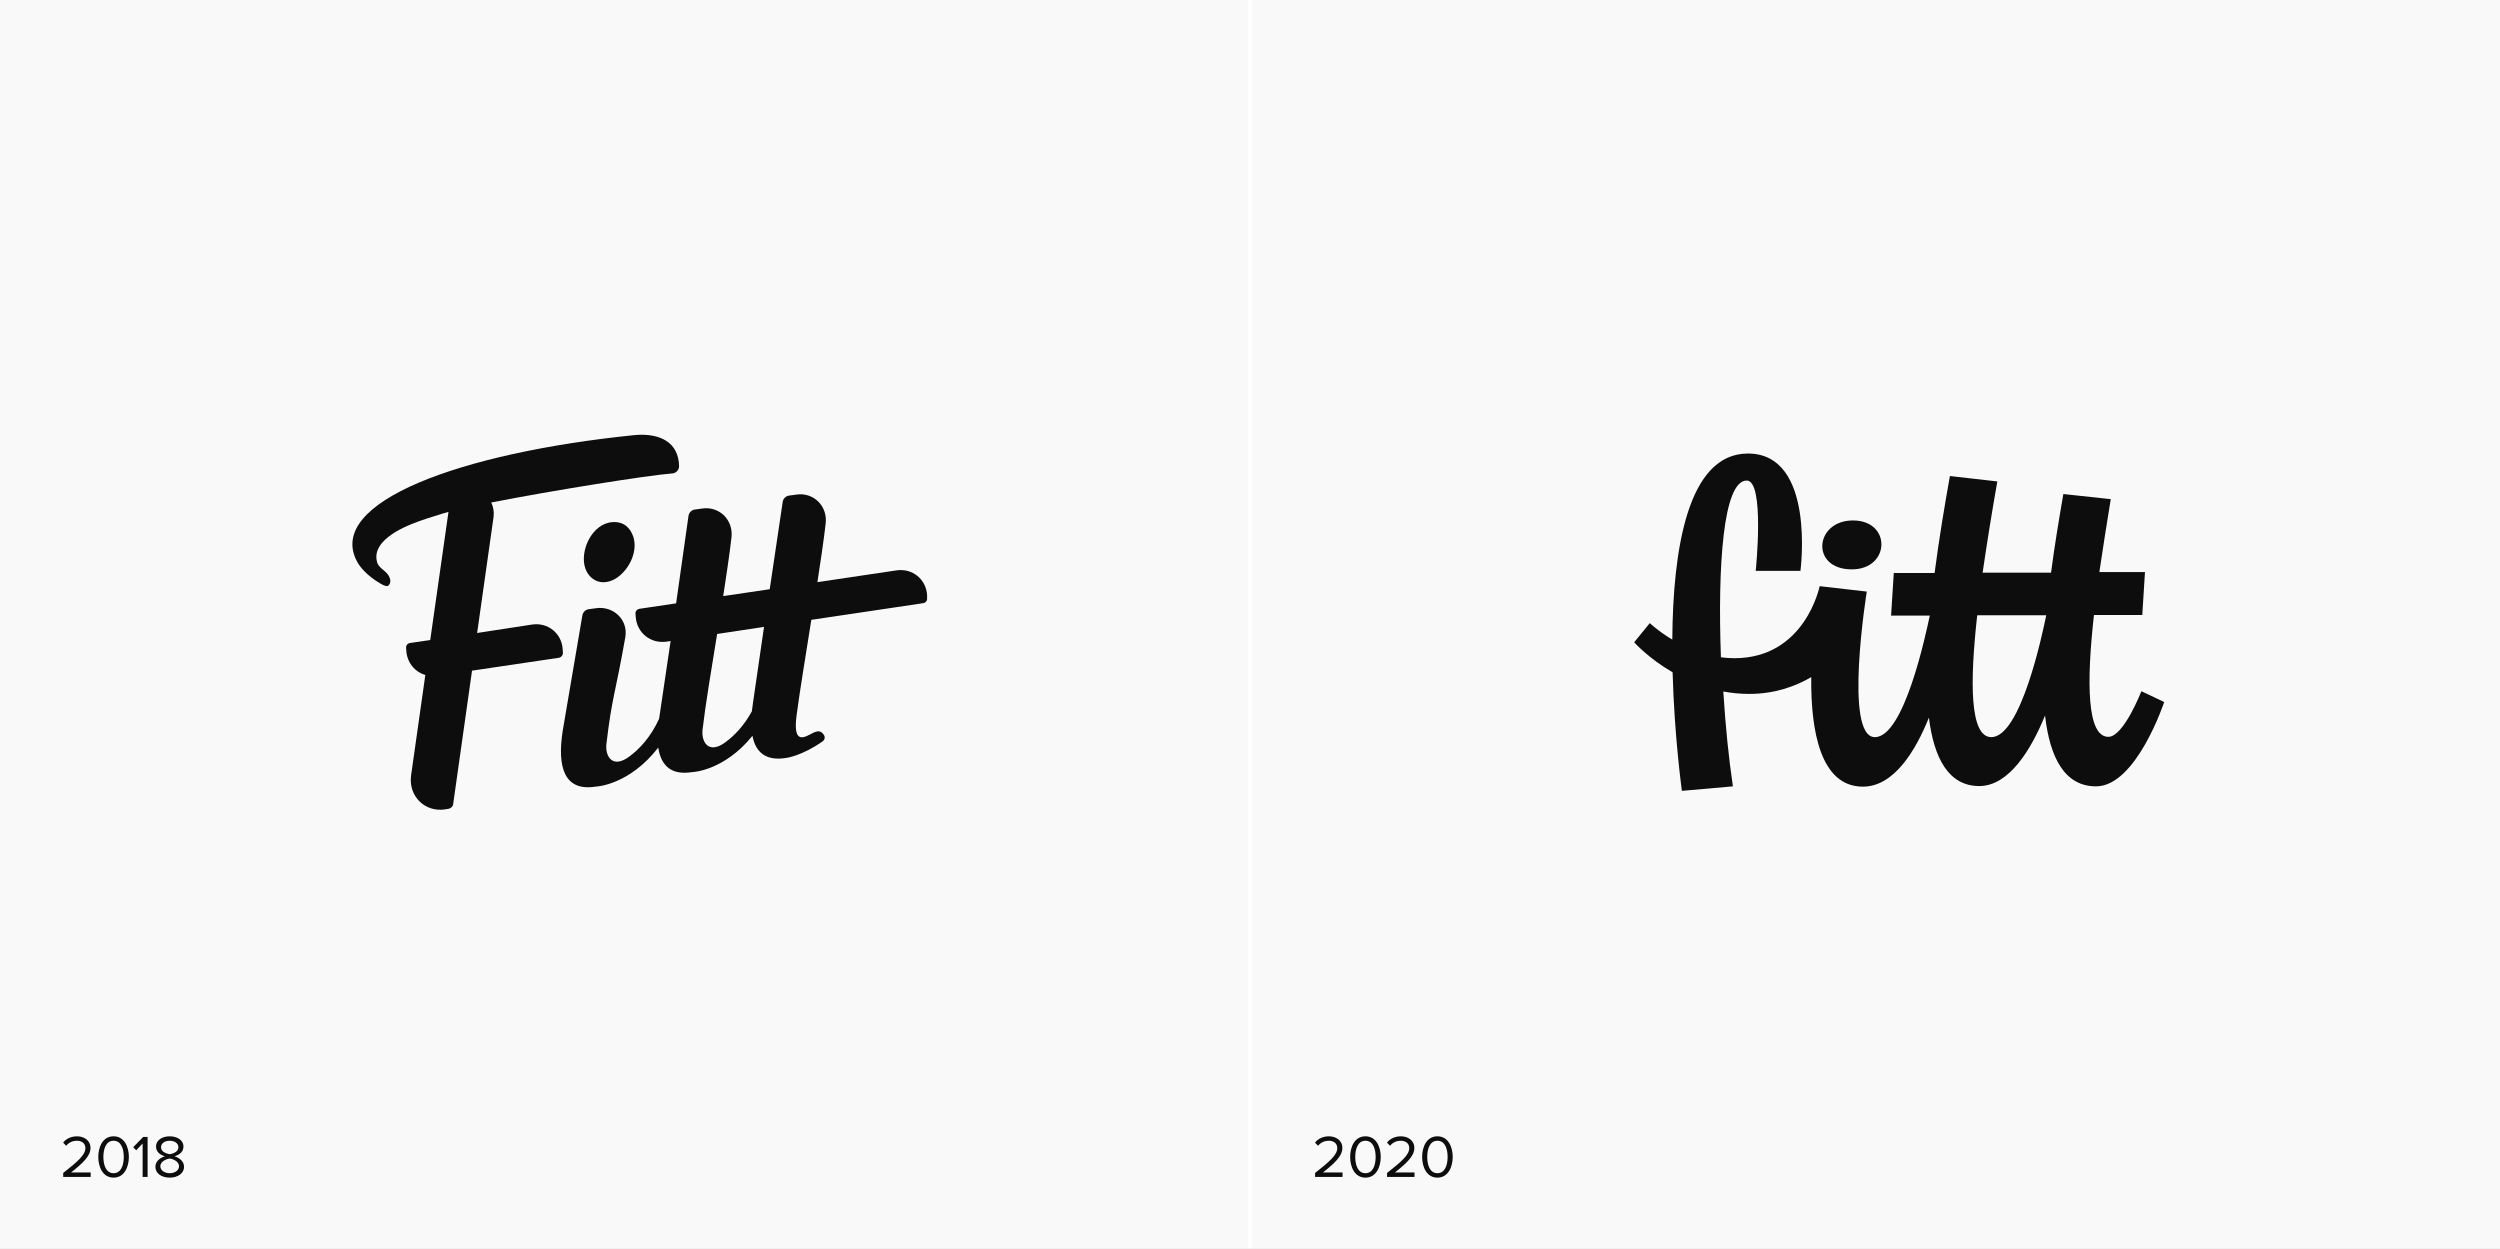
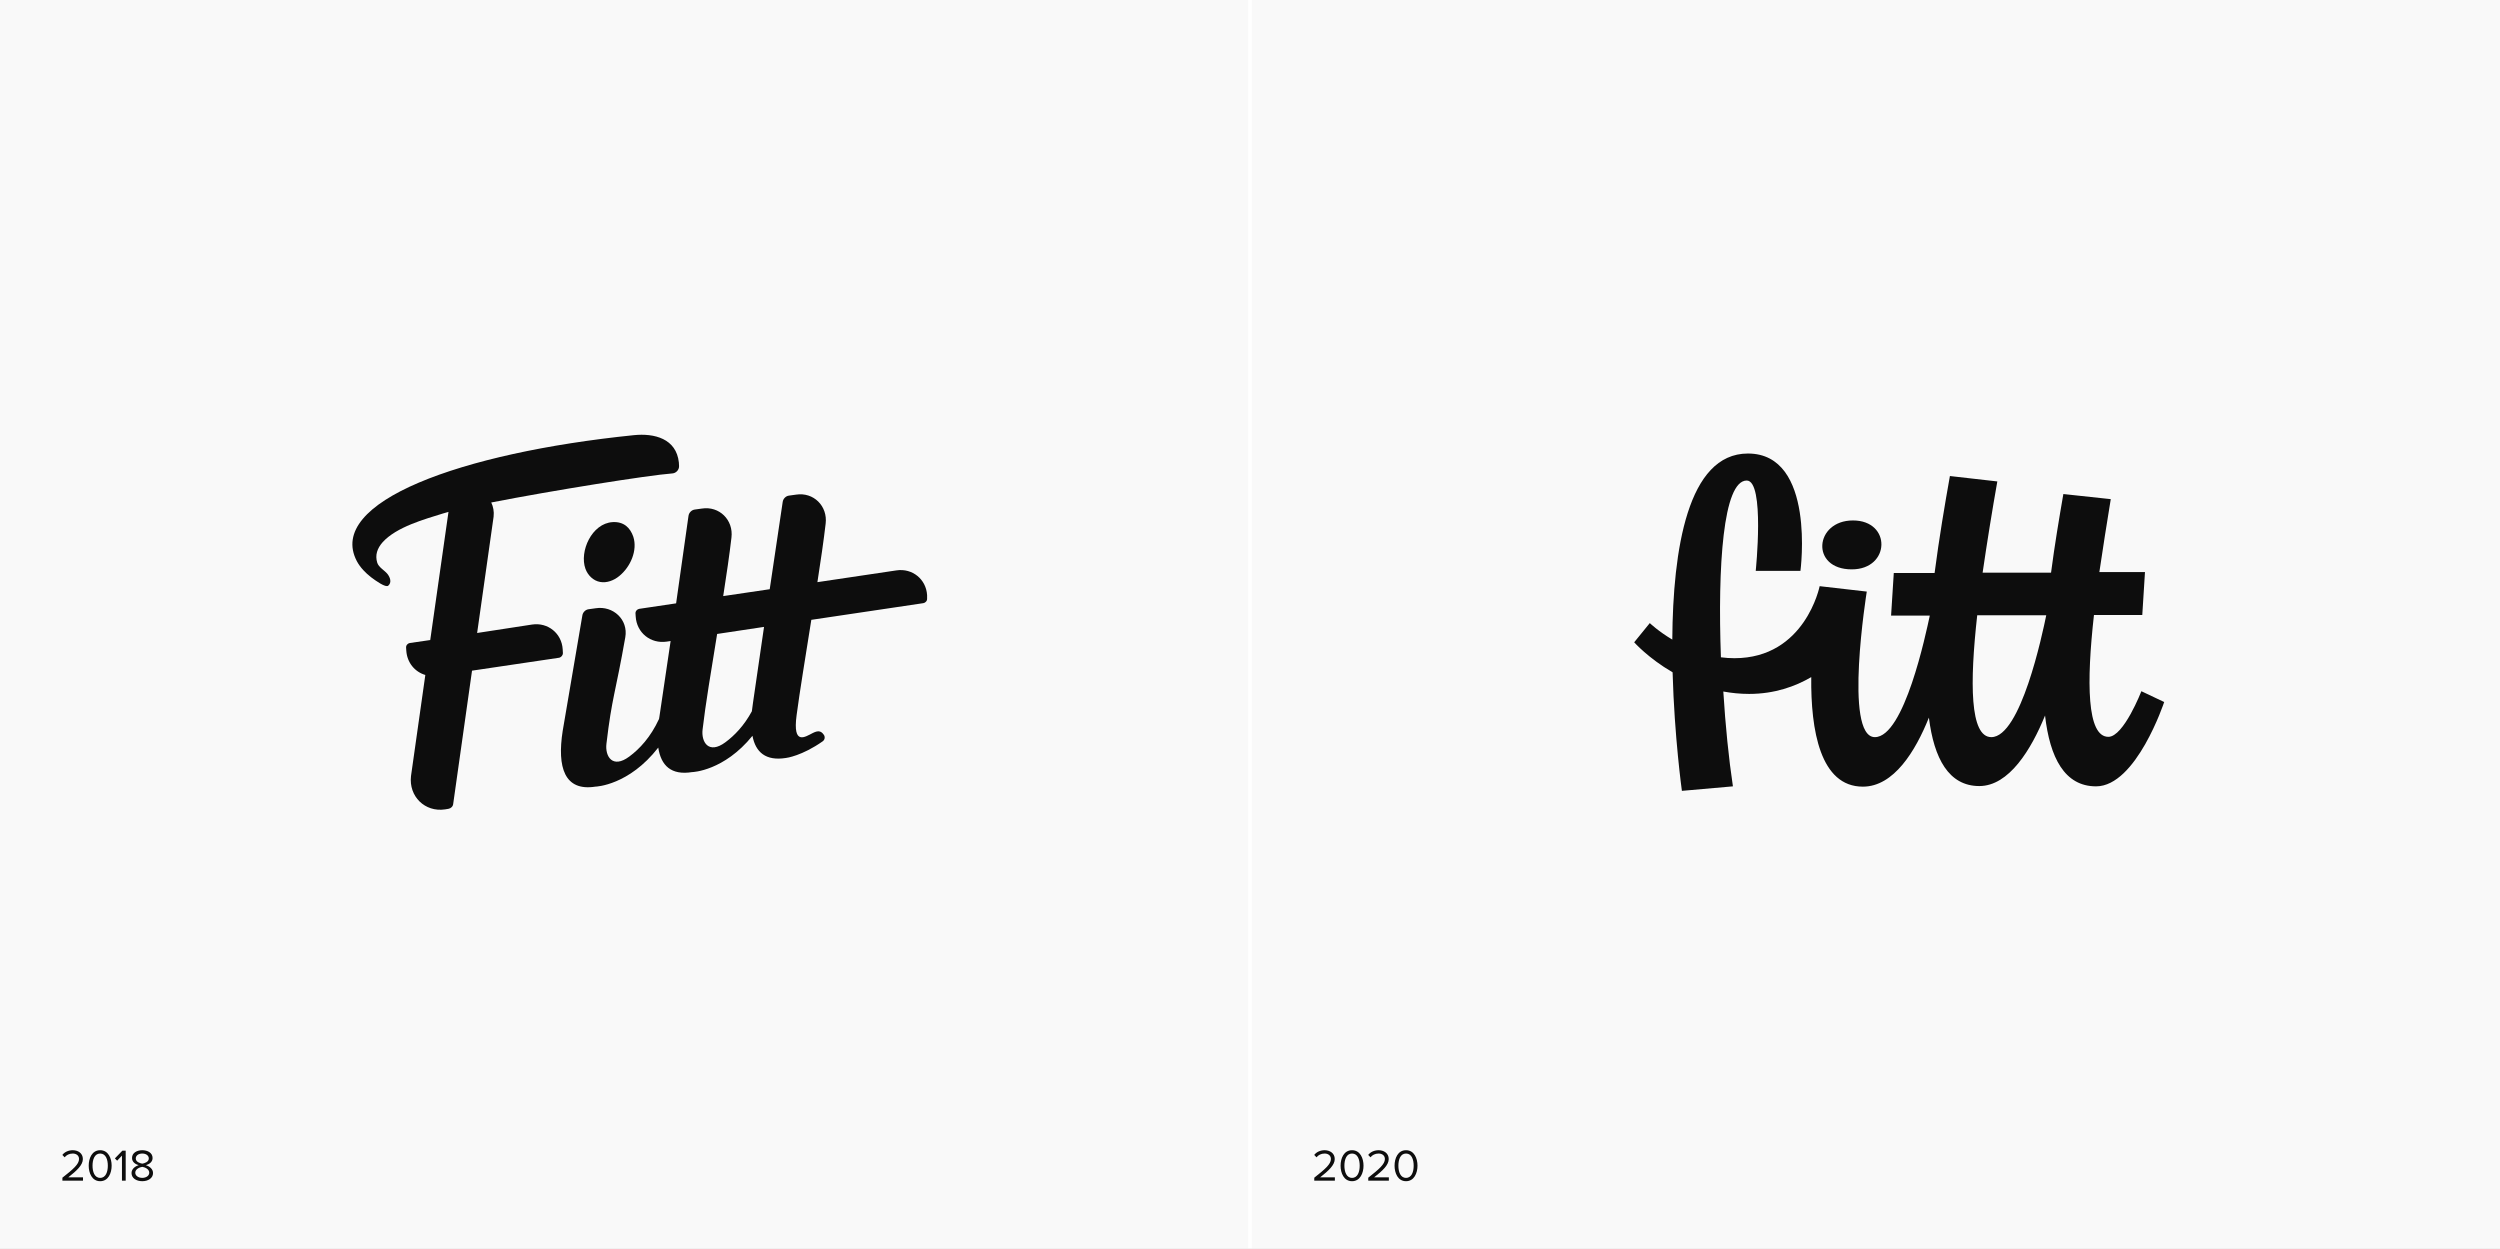
<svg xmlns="http://www.w3.org/2000/svg" width="667" height="333" viewBox="0 0 667 333" fill="none">
  <g clip-path="url(#clip0_38_34)">
    <rect width="667" height="333" fill="#F9F9F9" />
    <g clip-path="url(#clip1_38_34)">
      <path d="M247.351 158.775C247.089 154.534 243.424 151.55 239.183 152.178L218.084 155.319C218.974 149.613 219.759 144.22 220.283 139.717C220.859 135.005 217.037 131.236 212.377 131.969L210.492 132.23C209.654 132.335 208.921 133.068 208.817 133.958L205.361 157.204L192.953 159.037C193.843 153.33 194.628 147.937 195.152 143.435C195.728 138.723 191.906 134.953 187.246 135.686L185.361 135.948C184.523 136.052 183.79 136.785 183.686 137.675L180.387 160.974L170.544 162.44C169.969 162.545 169.497 163.068 169.55 163.696L169.602 164.482C169.864 168.827 173.581 171.812 177.874 171.183L178.921 171.026L175.937 191.183C175.885 191.393 175.885 191.602 175.832 191.812C173.581 196.681 170.649 199.822 167.874 201.864C163.424 205.162 161.382 201.812 161.801 198.408C163.267 185.948 164.209 184.953 166.827 170.031C167.665 165.319 163.581 161.55 158.921 162.283L157.037 162.545C156.199 162.649 155.466 163.382 155.361 164.272L150.126 195.005C148.607 204.743 150.597 211.183 158.869 209.874C159.078 209.874 167.822 209.508 175.623 199.455C176.356 204.272 179.078 206.89 184.628 206C184.838 206 193.162 205.686 200.754 196.314C201.592 200.712 204.314 203.068 209.654 202.23C209.811 202.23 214 201.654 219.497 197.78C220.073 197.361 220.178 196.628 219.811 196.052L219.759 196C218.974 194.848 218.084 194.953 216.827 195.581C214.838 196.576 211.434 199.037 212.534 190.817C213.372 184.429 214.942 175.005 216.461 165.372L246.356 160.921C246.932 160.817 247.403 160.293 247.351 159.665V158.775ZM200.911 187.414C200.806 188.199 200.701 188.984 200.597 189.77C198.503 193.644 195.937 196.262 193.529 198.042C189.078 201.34 187.037 197.99 187.455 194.586C188.188 188.199 189.759 178.775 191.33 169.141L203.843 167.257L200.911 187.414Z" fill="#0D0D0D" />
      <path d="M163.477 139.298C157.875 139.613 154.524 147.152 156.199 151.759C156.828 153.487 158.294 154.953 160.126 155.267C161.854 155.581 163.739 154.901 165.205 153.696C168.241 151.236 170.126 146.838 168.974 143.225C168.136 140.764 166.409 139.141 163.477 139.298Z" fill="#0D0D0D" />
      <path d="M150.178 174.168L150.126 173.225C149.864 168.984 146.199 166 141.958 166.628L127.299 168.88L131.696 137.832C131.853 136.471 131.592 135.162 131.068 134.063C147.403 130.869 172.953 126.785 179.34 126.314C180.388 126.262 181.225 125.319 181.173 124.325C181.173 124.063 181.121 123.749 181.121 123.382C180.44 117.047 174.628 115.529 169.079 116.105C122.953 120.817 86.932 133.958 95.204 149.717C96.094 151.393 97.56 152.911 99.079 154.063C100.335 155.005 102.901 156.838 103.581 156.262C104.576 155.424 104.105 154.01 103.319 153.068C102.586 152.178 101.016 151.34 100.649 150.136C100.021 148.094 100.649 146.314 102.063 144.691C105.78 140.555 113.372 138.513 118.189 136.995C118.607 136.89 119.079 136.733 119.655 136.576L114.785 170.764L109.34 171.55C108.764 171.654 108.293 172.178 108.346 172.806L108.398 173.592C108.607 176.785 110.649 179.246 113.477 180.084L109.655 207.047C109.026 212.492 113.372 216.733 118.712 215.948L119.655 215.791C120.283 215.686 120.859 215.162 120.911 214.482L125.937 178.932L149.236 175.476C149.759 175.319 150.23 174.796 150.178 174.168Z" fill="#0D0D0D" />
    </g>
-     <path d="M16.864 314H24.192V312.816H18.96C21.936 310.464 24.144 308.48 24.144 306.304C24.144 304.176 22.336 303.168 20.56 303.168C19.056 303.168 17.664 303.776 16.848 304.848L17.664 305.696C18.288 304.896 19.28 304.352 20.56 304.352C21.664 304.352 22.784 304.944 22.784 306.304C22.784 308.144 20.704 309.92 16.864 312.944V314ZM26.222 308.672C26.222 311.264 27.374 314.192 30.302 314.192C33.214 314.192 34.382 311.264 34.382 308.672C34.382 306.064 33.214 303.168 30.302 303.168C27.374 303.168 26.222 306.064 26.222 308.672ZM33.022 308.672C33.022 310.8 32.334 313.008 30.302 313.008C28.27 313.008 27.582 310.8 27.582 308.672C27.582 306.544 28.27 304.352 30.302 304.352C32.334 304.352 33.022 306.544 33.022 308.672ZM38.051 314H39.379V303.328H38.211L35.539 306.08L36.339 306.896L38.051 305.088V314ZM41.457 311.296C41.457 313.12 43.169 314.192 45.281 314.192C47.377 314.192 49.105 313.104 49.105 311.296C49.105 309.872 47.889 308.896 46.561 308.496C47.793 308.144 48.945 307.344 48.945 305.936C48.945 304.016 47.041 303.168 45.281 303.168C43.505 303.168 41.633 304.016 41.633 305.936C41.633 307.344 42.769 308.144 44.001 308.496C42.673 308.896 41.457 309.872 41.457 311.296ZM47.601 306.112C47.601 307.408 45.937 307.84 45.281 307.952C44.641 307.84 42.961 307.408 42.961 306.112C42.961 305.008 43.985 304.352 45.281 304.352C46.561 304.352 47.601 305.008 47.601 306.112ZM47.761 311.152C47.761 312.304 46.593 313.008 45.281 313.008C43.953 313.008 42.785 312.304 42.785 311.152C42.785 309.76 44.625 309.168 45.281 309.088C45.937 309.168 47.761 309.76 47.761 311.152Z" fill="#0D0D0D" />
+     <path d="M16.648 315H22.144V314.112H18.22C20.452 312.348 22.108 310.86 22.108 309.228C22.108 307.632 20.752 306.876 19.42 306.876C18.292 306.876 17.248 307.332 16.636 308.136L17.248 308.772C17.716 308.172 18.46 307.764 19.42 307.764C20.248 307.764 21.088 308.208 21.088 309.228C21.088 310.608 19.528 311.94 16.648 314.208V315ZM23.667 311.004C23.667 312.948 24.531 315.144 26.727 315.144C28.911 315.144 29.787 312.948 29.787 311.004C29.787 309.048 28.911 306.876 26.727 306.876C24.531 306.876 23.667 309.048 23.667 311.004ZM28.767 311.004C28.767 312.6 28.251 314.256 26.727 314.256C25.203 314.256 24.687 312.6 24.687 311.004C24.687 309.408 25.203 307.764 26.727 307.764C28.251 307.764 28.767 309.408 28.767 311.004ZM32.538 315H33.534V306.996H32.658L30.654 309.06L31.254 309.672L32.538 308.316V315ZM35.093 312.972C35.093 314.34 36.377 315.144 37.961 315.144C39.533 315.144 40.829 314.328 40.829 312.972C40.829 311.904 39.917 311.172 38.921 310.872C39.845 310.608 40.709 310.008 40.709 308.952C40.709 307.512 39.281 306.876 37.961 306.876C36.629 306.876 35.225 307.512 35.225 308.952C35.225 310.008 36.077 310.608 37.001 310.872C36.005 311.172 35.093 311.904 35.093 312.972ZM39.701 309.084C39.701 310.056 38.453 310.38 37.961 310.464C37.481 310.38 36.221 310.056 36.221 309.084C36.221 308.256 36.989 307.764 37.961 307.764C38.921 307.764 39.701 308.256 39.701 309.084ZM39.821 312.864C39.821 313.728 38.945 314.256 37.961 314.256C36.965 314.256 36.089 313.728 36.089 312.864C36.089 311.82 37.469 311.376 37.961 311.316C38.453 311.376 39.821 311.82 39.821 312.864Z" fill="#0D0D0D" />
    <g clip-path="url(#clip2_38_34)">
      <path d="M571.32 184.416C571.32 184.416 566.596 196.587 562.512 196.587C556.747 196.587 556.667 182.014 558.669 164.078H571.561L572.281 152.628H560.11C561.071 146.142 562.112 139.496 563.153 133.171L550.502 131.81C549.381 138.295 548.18 145.422 547.219 152.788H528.963C530.164 144.541 531.525 136.133 532.886 128.447L520.235 127.005C518.874 134.612 517.352 143.66 516.151 152.868H505.262L504.541 164.238H514.87C513.829 169.043 508.064 196.667 500.217 196.667C491.81 196.667 498.055 157.833 498.055 157.833L485.484 156.391C485.484 156.391 481.641 175.609 462.744 175.609C461.543 175.609 460.342 175.528 459.141 175.368C458.26 151.187 459.701 128.206 466.027 128.206C470.911 128.206 468.429 152.308 468.429 152.308H480.359C480.359 152.308 484.523 121 466.347 121C450.253 121 446.329 146.703 446.169 170.644C442.406 168.402 440.164 166.24 440.164 166.24L436 171.365C436 171.365 439.763 175.609 446.249 179.372C446.73 196.667 448.731 211 448.731 211L462.343 209.799C461.222 202.352 460.342 193.544 459.781 184.496C461.943 184.897 464.265 185.137 466.667 185.137C473.473 185.137 478.998 183.135 483.242 180.653C483.082 194.826 485.644 209.879 497.014 209.879C505.262 209.879 511.027 200.431 514.63 191.463C515.991 202.352 519.915 209.719 528.082 209.719C536.009 209.719 541.934 199.95 545.617 190.902C546.899 202.112 550.822 209.799 559.23 209.799C569.959 209.799 577.406 187.299 577.406 187.299L571.32 184.416ZM531.285 196.667C525.52 196.667 525.52 182.094 527.521 164.158H545.938C544.897 169.203 539.132 196.667 531.285 196.667Z" fill="#0D0D0D" />
      <path d="M494.052 151.907C504.381 151.907 504.701 138.856 494.372 138.856C484.123 138.856 482.922 151.907 494.052 151.907Z" fill="#0D0D0D" />
    </g>
-     <path d="M350.864 314H358.192V312.816H352.96C355.936 310.464 358.144 308.48 358.144 306.304C358.144 304.176 356.336 303.168 354.56 303.168C353.056 303.168 351.664 303.776 350.848 304.848L351.664 305.696C352.288 304.896 353.28 304.352 354.56 304.352C355.664 304.352 356.784 304.944 356.784 306.304C356.784 308.144 354.704 309.92 350.864 312.944V314ZM360.222 308.672C360.222 311.264 361.374 314.192 364.302 314.192C367.214 314.192 368.382 311.264 368.382 308.672C368.382 306.064 367.214 303.168 364.302 303.168C361.374 303.168 360.222 306.064 360.222 308.672ZM367.022 308.672C367.022 310.8 366.334 313.008 364.302 313.008C362.27 313.008 361.582 310.8 361.582 308.672C361.582 306.544 362.27 304.352 364.302 304.352C366.334 304.352 367.022 306.544 367.022 308.672ZM370.067 314H377.395V312.816H372.163C375.139 310.464 377.347 308.48 377.347 306.304C377.347 304.176 375.539 303.168 373.763 303.168C372.259 303.168 370.867 303.776 370.051 304.848L370.867 305.696C371.491 304.896 372.483 304.352 373.763 304.352C374.867 304.352 375.987 304.944 375.987 306.304C375.987 308.144 373.907 309.92 370.067 312.944V314ZM379.425 308.672C379.425 311.264 380.577 314.192 383.505 314.192C386.417 314.192 387.585 311.264 387.585 308.672C387.585 306.064 386.417 303.168 383.505 303.168C380.577 303.168 379.425 306.064 379.425 308.672ZM386.225 308.672C386.225 310.8 385.537 313.008 383.505 313.008C381.473 313.008 380.785 310.8 380.785 308.672C380.785 306.544 381.473 304.352 383.505 304.352C385.537 304.352 386.225 306.544 386.225 308.672Z" fill="#0D0D0D" />
+     <path d="M350.648 315H356.144V314.112H352.22C354.452 312.348 356.108 310.86 356.108 309.228C356.108 307.632 354.752 306.876 353.42 306.876C352.292 306.876 351.248 307.332 350.636 308.136L351.248 308.772C351.716 308.172 352.46 307.764 353.42 307.764C354.248 307.764 355.088 308.208 355.088 309.228C355.088 310.608 353.528 311.94 350.648 314.208V315ZM357.667 311.004C357.667 312.948 358.531 315.144 360.727 315.144C362.911 315.144 363.787 312.948 363.787 311.004C363.787 309.048 362.911 306.876 360.727 306.876C358.531 306.876 357.667 309.048 357.667 311.004ZM362.767 311.004C362.767 312.6 362.251 314.256 360.727 314.256C359.203 314.256 358.687 312.6 358.687 311.004C358.687 309.408 359.203 307.764 360.727 307.764C362.251 307.764 362.767 309.408 362.767 311.004ZM365.05 315H370.546V314.112H366.622C368.854 312.348 370.51 310.86 370.51 309.228C370.51 307.632 369.154 306.876 367.822 306.876C366.694 306.876 365.65 307.332 365.038 308.136L365.65 308.772C366.118 308.172 366.862 307.764 367.822 307.764C368.65 307.764 369.49 308.208 369.49 309.228C369.49 310.608 367.93 311.94 365.05 314.208V315ZM372.069 311.004C372.069 312.948 372.933 315.144 375.129 315.144C377.313 315.144 378.189 312.948 378.189 311.004C378.189 309.048 377.313 306.876 375.129 306.876C372.933 306.876 372.069 309.048 372.069 311.004ZM377.169 311.004C377.169 312.6 376.653 314.256 375.129 314.256C373.605 314.256 373.089 312.6 373.089 311.004C373.089 309.408 373.605 307.764 375.129 307.764C376.653 307.764 377.169 309.408 377.169 311.004Z" fill="#0D0D0D" />
    <rect x="333" width="1" height="375" fill="white" />
  </g>
  <defs>
    <clipPath id="clip0_38_34">
      <rect width="667" height="333" fill="white" />
    </clipPath>
    <clipPath id="clip1_38_34">
      <rect width="153.403" height="100" fill="white" transform="translate(94 116)" />
    </clipPath>
    <clipPath id="clip2_38_34">
      <rect width="141.406" height="90" fill="white" transform="translate(436 121)" />
    </clipPath>
  </defs>
</svg>
